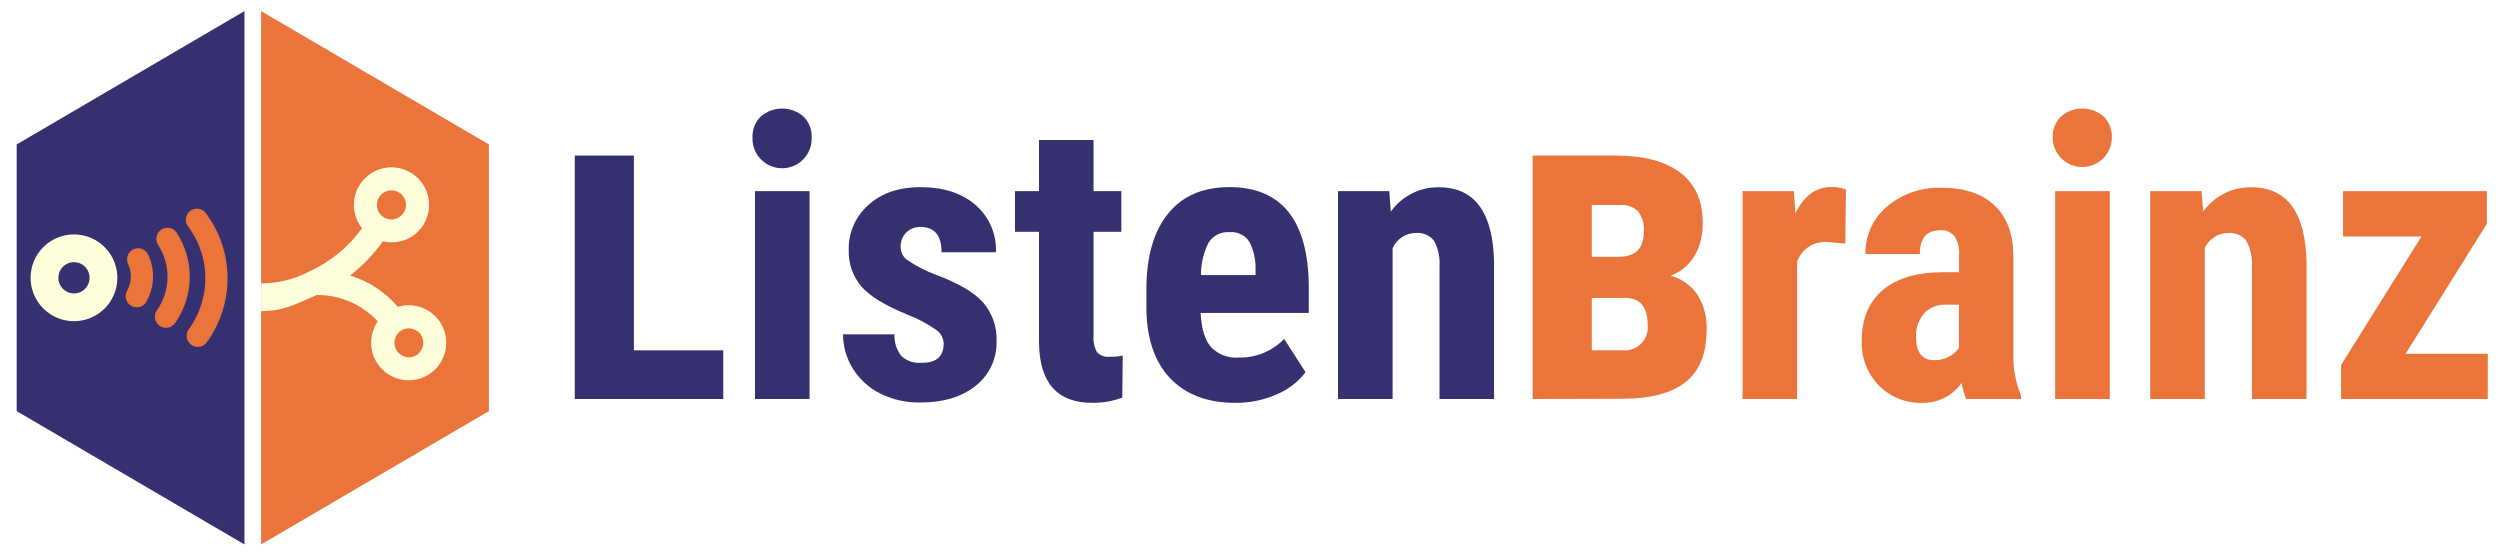
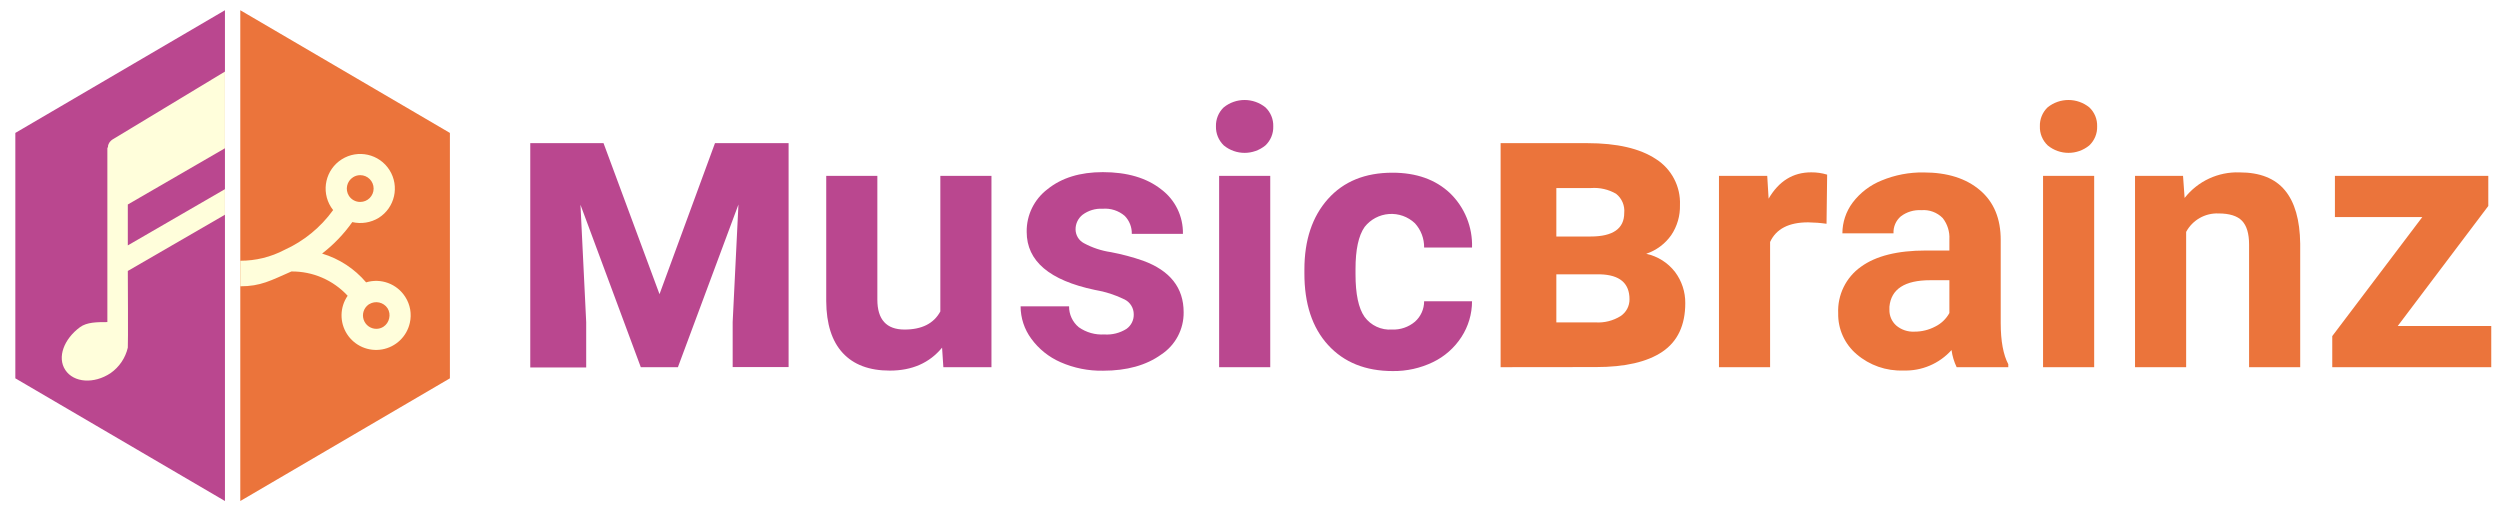
- <svg xmlns="http://www.w3.org/2000/svg" id="Layer_1" data-name="Layer 1" viewBox="0 0 450 100">
+ <svg xmlns="http://www.w3.org/2000/svg" id="Layer_1" data-name="Layer 1" viewBox="0 0 489 100">
  <defs>
-     <style>.cls-1{fill:#353070;}.cls-2{fill:#eb743b;}.cls-3{fill:#fffedb;}.cls-4,.cls-5{fill:none;stroke-linecap:round;}.cls-4{stroke:#fffedb;stroke-width:5px;}.cls-5{stroke:#eb743b;stroke-width:4px;}</style>
+     <style>.cls-1{fill:#eb743b;}.cls-2{fill:#ba478f;}.cls-3{fill:#fffedb;}</style>
  </defs>
-   <path class="cls-1" d="M114.1,63.06h16.09v8.76H103.46V28H114.1Z" />
-   <path class="cls-1" d="M135.45,24.71A5,5,0,0,1,136.9,21a5.87,5.87,0,0,1,7.75,0,5,5,0,0,1,1.45,3.73,5.33,5.33,0,1,1-10.65,0Zm10.27,47.11H135.9V34.4h9.82Z" />
-   <path class="cls-1" d="M169.86,61.79a3.08,3.08,0,0,0-1.19-2.3,24,24,0,0,0-5.31-2.85q-6.06-2.46-8.32-5.09A9.65,9.65,0,0,1,152.77,45a10.45,10.45,0,0,1,3.55-8.11q3.54-3.21,9.39-3.2,6.16,0,9.86,3.18a10.68,10.68,0,0,1,3.7,8.54h-9.79q0-4.56-3.8-4.56a3.55,3.55,0,0,0-2.56,1,3.59,3.59,0,0,0-1,2.7,2.85,2.85,0,0,0,1.11,2.2,24.43,24.43,0,0,0,5.22,2.71q6,2.22,8.46,4.93a10,10,0,0,1,2.47,7,9.82,9.82,0,0,1-3.77,8.06q-3.76,3-9.89,3a15.75,15.75,0,0,1-7.26-1.6,12.29,12.29,0,0,1-4.93-4.48,11.53,11.53,0,0,1-1.78-6.19H161a6,6,0,0,0,1.19,3.84,4.7,4.7,0,0,0,3.69,1.28Q169.87,65.36,169.86,61.79Z" />
-   <path class="cls-1" d="M196.84,25.2v9.2h5v7.33h-5v18.6a5.41,5.41,0,0,0,.61,3.05,2.71,2.71,0,0,0,2.33.83A9.22,9.22,0,0,0,202.1,64L202,71.58a15.31,15.31,0,0,1-5.4.93q-9.47,0-9.58-10.87V41.73h-4.32V34.4h4.32V25.2Z" />
-   <path class="cls-1" d="M222.33,72.51q-7.53,0-11.76-4.49t-4.22-12.87v-3q0-8.86,3.88-13.67t11.1-4.8q7,0,10.62,4.5c2.37,3,3.59,7.46,3.63,13.35v4.8H216.11q.21,4.17,1.83,6.1a6.22,6.22,0,0,0,5,1.93A11,11,0,0,0,231.15,61L235,67a12.69,12.69,0,0,1-5.22,4A18,18,0,0,1,222.33,72.51Zm-6.15-23H226v-.9a10.56,10.56,0,0,0-1.11-5.09,3.85,3.85,0,0,0-3.6-1.73,4.09,4.09,0,0,0-3.72,1.84A12.67,12.67,0,0,0,216.18,49.55Z" />
-   <path class="cls-1" d="M250.07,34.4l.28,3.7A10.37,10.37,0,0,1,259,33.71q9.66,0,9.93,13.52V71.82h-9.82V48a8.64,8.64,0,0,0-.95-4.62,3.71,3.71,0,0,0-3.34-1.44,4.56,4.56,0,0,0-4.15,2.74V71.82h-9.83V34.4Z" />
-   <path class="cls-2" d="M275.88,71.82V28h14.89q7.67,0,11.71,3.1t4,9A11.25,11.25,0,0,1,305.05,46a8.6,8.6,0,0,1-4.32,3.64A8.38,8.38,0,0,1,305.5,53a11,11,0,0,1,1.7,6.23q0,6.54-3.8,9.55t-11.43,3Zm10.64-25.6h5.11q4.25-.12,4.25-4.51A5.32,5.32,0,0,0,294.83,38a4.32,4.32,0,0,0-3.24-1.1h-5.07Zm0,7.41v9.43H292a4.16,4.16,0,0,0,4.59-4.53q0-4.76-3.84-4.9Z" />
-   <path class="cls-2" d="M332.16,43.84l-3.25-.28a5.35,5.35,0,0,0-5.43,3.53V71.82h-9.82V34.4h9.23l.28,4c1.54-3.15,3.68-4.73,6.4-4.73a6.91,6.91,0,0,1,2.7.45Z" />
-   <path class="cls-2" d="M353.92,71.82a13.5,13.5,0,0,1-.83-2.9A8.36,8.36,0,0,1,346,72.51a10.54,10.54,0,0,1-7.8-3.11,10.94,10.94,0,0,1-3.09-8.06q0-5.88,3.75-9.09T349.63,49h3V46a5.61,5.61,0,0,0-.87-3.56,3.11,3.11,0,0,0-2.52-1q-3.68,0-3.67,4.29h-9.79a10.84,10.84,0,0,1,3.89-8.56,14.5,14.5,0,0,1,9.84-3.37q6.17,0,9.53,3.2t3.37,9.14V63.66a18.46,18.46,0,0,0,1.39,7.58v.58Zm-5.78-7a5.43,5.43,0,0,0,2.77-.66,4.71,4.71,0,0,0,1.7-1.56V54.84h-2.36a5,5,0,0,0-3.92,1.59,6.1,6.1,0,0,0-1.44,4.26C344.89,63.45,346,64.84,348.14,64.84Z" />
-   <path class="cls-2" d="M369.48,24.71A5,5,0,0,1,370.94,21a5.87,5.87,0,0,1,7.75,0,5.08,5.08,0,0,1,1.45,3.73,5.33,5.33,0,1,1-10.66,0Zm10.28,47.11h-9.83V34.4h9.83Z" />
-   <path class="cls-2" d="M396.29,34.4l.28,3.7a10.37,10.37,0,0,1,8.68-4.39q9.64,0,9.93,13.52V71.82h-9.83V48a8.54,8.54,0,0,0-1-4.62,3.68,3.68,0,0,0-3.33-1.44,4.58,4.58,0,0,0-4.16,2.74V71.82h-9.82V34.4Z" />
-   <path class="cls-2" d="M433,63.69h14.8v8.13H421.4V65.7l14.46-23.14H421.75V34.4h25.87v5.91Z" />
-   <polygon class="cls-2" points="47 2 47 98 88 74 88 26 47 2" />
-   <polygon class="cls-1" points="44 2 3 26 3 74 44 98 44 2" />
+   <polygon class="cls-1" points="47 2 47 98 88 74 88 26 47 2" />
+   <polygon class="cls-2" points="44 2 3 26 3 74 44 98 44 2" />
+   <path class="cls-3" d="M44,37,25,48V40L44,29V14L22,27.29l0,0-.18.13-.13.12a.86.86,0,0,0-.13.14l-.13.15-.09.16a1.4,1.4,0,0,0-.09.17,1.34,1.34,0,0,0-.07.18,1.21,1.21,0,0,0-.05.18,1.13,1.13,0,0,0,0,.18A1.64,1.64,0,0,0,21,29s0,0,0,.05V63c-2,0-4,0-5.36,1-3.12,2.3-4.51,5.89-2.86,8.38s5.61,2.76,8.84.61A8.4,8.4,0,0,0,25,68c.08-.22,0-15,0-15L44,42Z" />
  <path class="cls-3" d="M79.28,58.09a6.75,6.75,0,0,0-7.67-2.86A18.09,18.09,0,0,0,63,49.6a28.62,28.62,0,0,0,5.91-6.16,6.91,6.91,0,0,0,5.17-.83,6.77,6.77,0,1,0-9.34-2.11,6.27,6.27,0,0,0,.42.59,23.88,23.88,0,0,1-9.52,7.79h0A18.45,18.45,0,0,1,47,51v5c4,0,5.93-1.12,10-2.9a14.78,14.78,0,0,1,11,4.75,6.76,6.76,0,1,0,12.16,5.32A6.64,6.64,0,0,0,79.28,58.09ZM69.06,34.67a2.57,2.57,0,0,1,1.4-.41,2.62,2.62,0,1,1,0,5.24,2.61,2.61,0,0,1-2.22-1.21A2.63,2.63,0,0,1,69.06,34.67Zm7.06,27.6A2.61,2.61,0,0,1,75,63.91a2.56,2.56,0,0,1-1.39.41,2.62,2.62,0,0,1-1.52-4.75l.12-.07a2.65,2.65,0,0,1,3.6.8A2.59,2.59,0,0,1,76.12,62.27Z" />
-   <path class="cls-4" d="M17,53.83a5.31,5.31,0,1,1,.15-7.5A5.32,5.32,0,0,1,17,53.83Z" />
-   <path class="cls-5" d="M30.14,43a12.51,12.51,0,0,1-.26,14" />
-   <path class="cls-5" d="M35.45,39.56a17.55,17.55,0,0,1,1.72,18.27,17.88,17.88,0,0,1-1.57,2.61" />
-   <path class="cls-5" d="M24.62,53.31a7.22,7.22,0,0,0,.25-6.62" />
+   <path class="cls-2" d="M118.05,28,129,57.54,139.85,28h14.4v43.8H143.31V63l1.13-23L132.6,71.82h-7.26l-11.8-31.77L114.66,63v8.87H103.72V28Z" />
+   <path class="cls-2" d="M184.27,68q-3.71,4.5-10.24,4.49-6,0-9.19-3.45t-3.23-10.14V34.4h10V58.6c0,3.9,1.77,5.86,5.32,5.86q5.08,0,7-3.54V34.4h10V71.82h-9.41Z" />
+   <path class="cls-2" d="M221.76,61.48A3.23,3.23,0,0,0,220,58.59a20.83,20.83,0,0,0-5.83-1.88q-13.35-2.8-13.35-11.35A10.28,10.28,0,0,1,204.9,37q4.13-3.33,10.81-3.33,7.13,0,11.4,3.35a10.6,10.6,0,0,1,4.27,8.72h-10A4.86,4.86,0,0,0,220,42.23a5.9,5.9,0,0,0-4.33-1.4A6,6,0,0,0,211.76,42a3.61,3.61,0,0,0-1.38,2.91A3.08,3.08,0,0,0,212,47.56a15.93,15.93,0,0,0,5.3,1.76,44.46,44.46,0,0,1,6.3,1.68q7.92,2.91,7.92,10.07a9.75,9.75,0,0,1-4.39,8.28q-4.4,3.16-11.35,3.16a19.76,19.76,0,0,1-8.35-1.67,14,14,0,0,1-5.72-4.6,10.68,10.68,0,0,1-2.08-6.32h9.48A5.23,5.23,0,0,0,211,64,7.85,7.85,0,0,0,216,65.42a7.22,7.22,0,0,0,4.34-1.09A3.37,3.37,0,0,0,221.76,61.48Z" />
+   <path class="cls-2" d="M237.84,24.71a4.94,4.94,0,0,1,1.51-3.7,6.49,6.49,0,0,1,8.18,0,4.91,4.91,0,0,1,1.52,3.7,4.91,4.91,0,0,1-1.54,3.74,6.42,6.42,0,0,1-8.13,0A5,5,0,0,1,237.84,24.71Zm10.62,47.11h-10V34.4h10Z" />
+   <path class="cls-2" d="M272.26,64.46a6.55,6.55,0,0,0,4.5-1.53,5.34,5.34,0,0,0,1.8-4h9.37a12.82,12.82,0,0,1-2.08,7,13.73,13.73,0,0,1-5.58,4.91,17.58,17.58,0,0,1-7.84,1.74q-8,0-12.66-5.1t-4.63-14.09v-.66q0-8.64,4.6-13.8c3.07-3.44,7.27-5.15,12.63-5.15q7,0,11.25,4a14.14,14.14,0,0,1,4.31,10.64h-9.37a6.91,6.91,0,0,0-1.8-4.75,6.68,6.68,0,0,0-9.84.72q-1.79,2.55-1.78,8.26v1c0,3.86.58,6.63,1.76,8.32A6.11,6.11,0,0,0,272.26,64.46Z" />
+   <path class="cls-1" d="M293.52,71.82V28h16.92q8.76,0,13.46,3.11a10.15,10.15,0,0,1,4.7,9A10.07,10.07,0,0,1,326.89,46,9.83,9.83,0,0,1,322,49.64a9.7,9.7,0,0,1,5.64,3.56,10,10,0,0,1,2,6.09c0,4.32-1.5,7.5-4.48,9.51s-7.32,3-13,3Zm10.9-25.56h6.7c4.38,0,6.58-1.54,6.58-4.61a4.25,4.25,0,0,0-1.6-3.75,8.53,8.53,0,0,0-4.87-1.12h-6.81Zm0,7.4v9.4h7.67A8.26,8.26,0,0,0,317,61.82a3.88,3.88,0,0,0,1.73-3.29c0-3.14-1.92-4.77-5.75-4.87Z" />
+   <path class="cls-1" d="M357.27,43.77a28.13,28.13,0,0,0-3.6-.28q-5.67,0-7.44,3.84V71.82h-10V34.4h9.44l.27,4.46q3-5.16,8.34-5.15a10.39,10.39,0,0,1,3.11.45Z" />
+   <path class="cls-1" d="M382.72,71.82a11.16,11.16,0,0,1-1-3.35,12.08,12.08,0,0,1-9.44,4,13.25,13.25,0,0,1-9.12-3.18,10.22,10.22,0,0,1-3.61-8A10.57,10.57,0,0,1,364,52.18Q368.37,49,376.71,49h4.59V46.82A6.18,6.18,0,0,0,380,42.66a5.25,5.25,0,0,0-4.2-1.55,6,6,0,0,0-4,1.21,4.1,4.1,0,0,0-1.43,3.32h-10a10.09,10.09,0,0,1,2-6,13.31,13.31,0,0,1,5.68-4.34,20.65,20.65,0,0,1,8.23-1.57q6.91,0,11,3.47T391.34,47V63.18c0,3.55.51,6.23,1.48,8.06v.58Zm-8.26-6.95a8.6,8.6,0,0,0,4.08-1,6.36,6.36,0,0,0,2.76-2.64V54.81h-3.73q-7.5,0-8,5.18l0,.59a4,4,0,0,0,1.32,3.08A5.09,5.09,0,0,0,374.46,64.87Z" />
+   <path class="cls-1" d="M399,24.71a4.93,4.93,0,0,1,1.5-3.7,6.49,6.49,0,0,1,8.18,0,4.87,4.87,0,0,1,1.52,3.7,4.91,4.91,0,0,1-1.54,3.74,6.41,6.41,0,0,1-8.12,0A4.91,4.91,0,0,1,399,24.71Zm10.62,47.11h-10V34.4h10Z" />
+   <path class="cls-1" d="M427,34.4l.31,4.32a13.07,13.07,0,0,1,10.76-5q5.94,0,8.85,3.49t3,10.45V71.82h-10v-24c0-2.12-.46-3.67-1.38-4.63s-2.46-1.44-4.6-1.44a6.87,6.87,0,0,0-6.33,3.61V71.82h-10V34.4Z" />
+   <path class="cls-1" d="M469,63.76h18.29v8.06H456.19V65.74L473.8,42.46H456.71V34.4h30v5.89Z" />
</svg>
